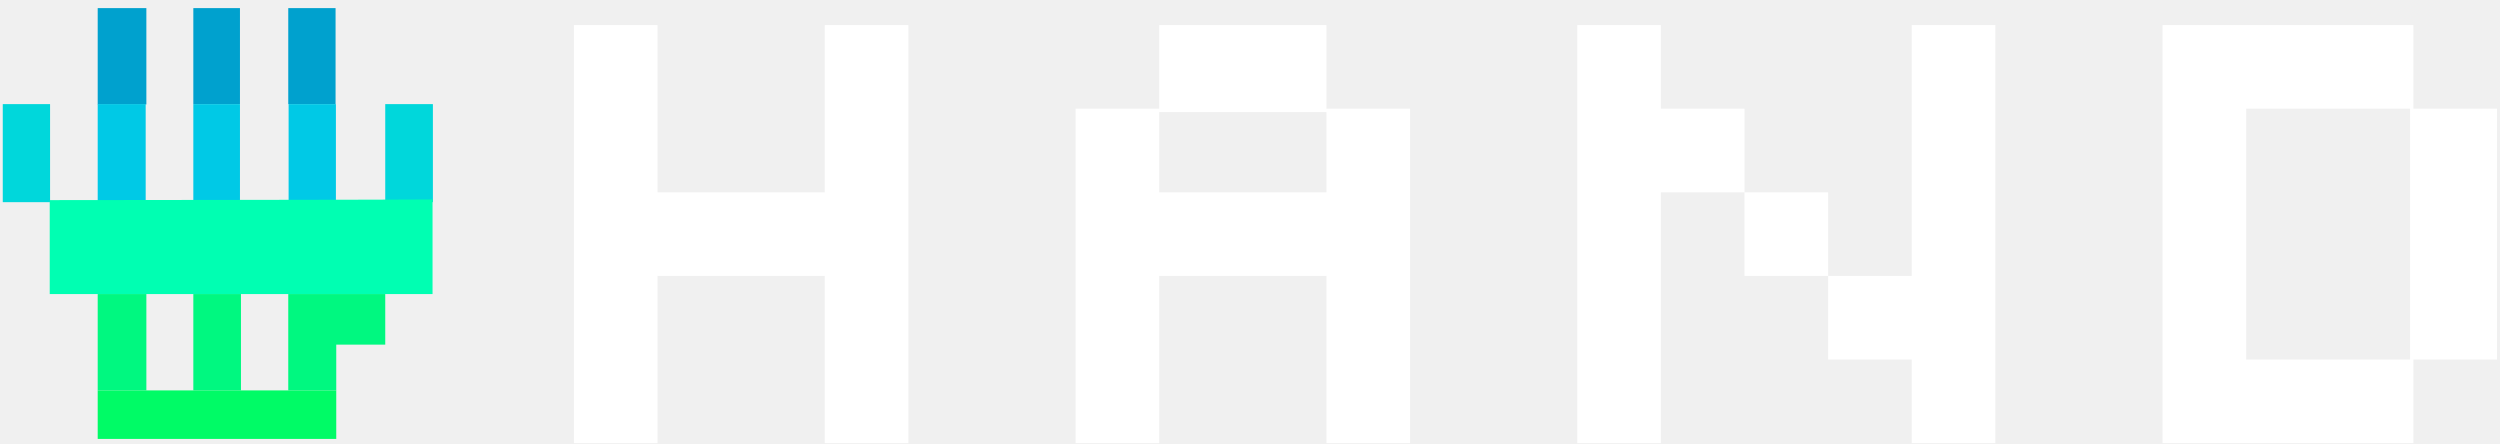
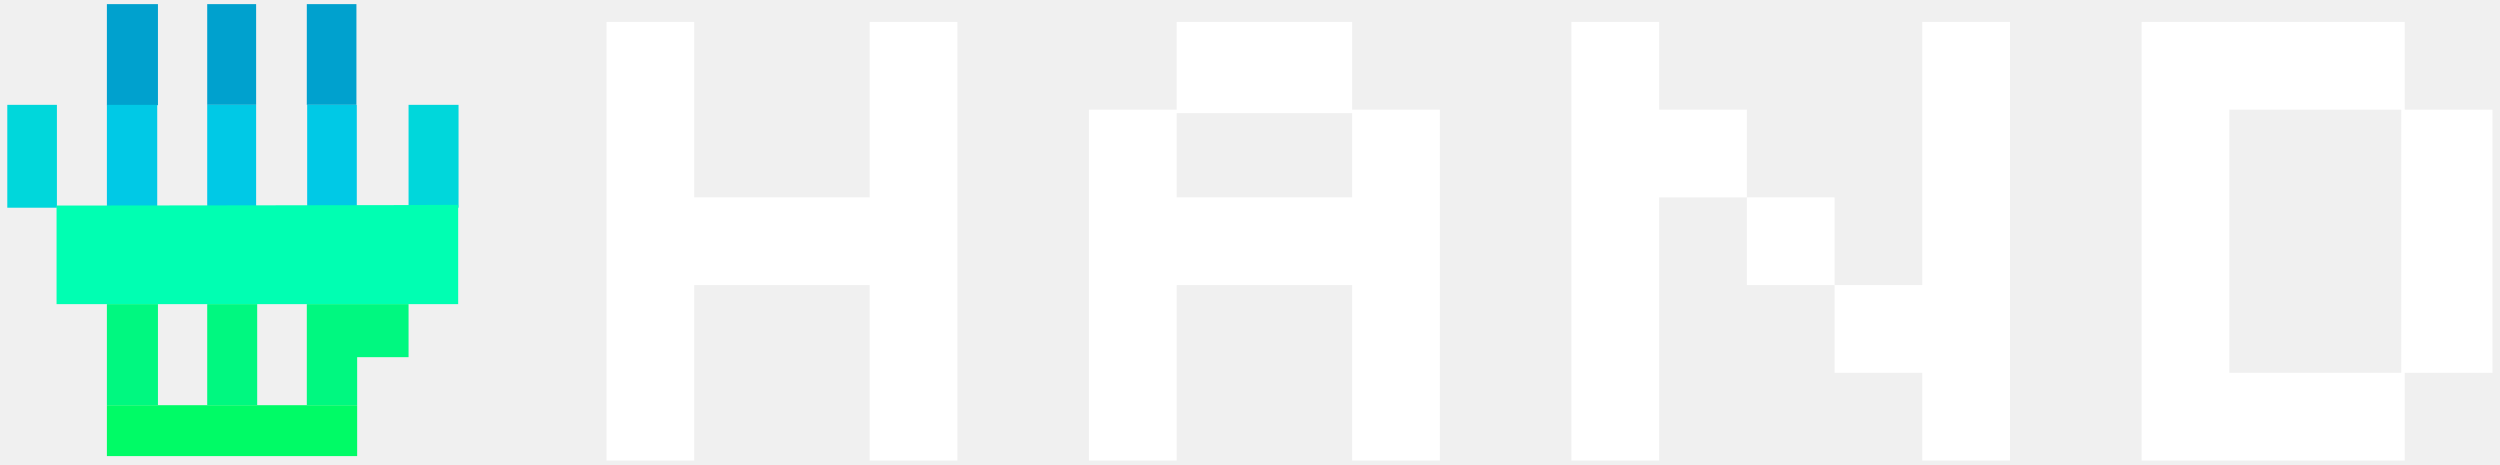
- <svg xmlns="http://www.w3.org/2000/svg" xmlns:xlink="http://www.w3.org/1999/xlink" width="299px" height="53px" viewBox="0 0 299 53" version="1.1">
+ <svg xmlns="http://www.w3.org/2000/svg" xmlns:xlink="http://www.w3.org/1999/xlink" width="285px" height="53px" viewBox="0 0 285 53" version="1.1">
  <defs>
-     <path d="M41.977,35.67 L36.32,35.67 L36.32,47.192 L30.622,47.192 L30.622,35.67 L25.006,35.67 L25.006,47.192 L19.186,47.192 L19.186,35.67 L13.447,35.67 L13.446,24.678 L7.831,24.679 L7.831,12.952 L13.488,12.952 L13.486,24.433 C13.802,24.433 15.961,24.431 19.185,24.428 L19.186,12.993 L19.186,1.47 L25.006,1.47 L25.006,12.993 L24.923,12.992 L24.923,24.422 C26.718,24.42 28.639,24.418 30.622,24.415 L30.622,12.952 L30.622,1.47 L36.198,1.47 L36.198,12.952 L36.198,24.408 C38.156,24.405 40.115,24.403 42.018,24.4 L42.017,12.952 L41.977,12.952 L41.977,1.47 L47.634,1.47 L47.634,12.952 L47.674,12.952 L47.675,24.391 C49.867,24.387 51.873,24.382 53.577,24.378 L53.576,12.952 L59.273,12.952 L59.273,24.679 L59.232,24.678 L59.233,35.67 L53.576,35.67 L53.576,41.717 L47.715,41.717 L47.715,47.192 L47.715,52.994 L19.186,52.994 L19.186,47.192 L41.977,47.192 Z M76.142,53.5 L76.142,3.5 L86.142,3.5 L86.142,23.5 L106.142,23.5 L106.142,3.5 L116.142,3.5 L116.142,53.5 L106.142,53.5 L106.142,33.5 L86.142,33.5 L86.142,53.5 L76.142,53.5 Z M136.142,53.5 L136.142,13.5 L146.142,13.5 L146.142,3.5 L166.142,3.5 L166.142,13.5 L176.142,13.5 L176.142,53.5 L166.142,53.5 L166.142,33.5 L146.142,33.5 L146.142,53.5 L136.142,53.5 Z M146.142,23.5 L166.142,23.5 L166.142,13.9 L146.142,13.9 L146.142,23.5 Z M196.142,53.5 L196.142,3.5 L206.142,3.5 L206.142,13.5 L216.142,13.5 L216.142,23.5 L226.142,23.5 L226.142,33.5 L236.142,33.5 L236.142,3.5 L246.142,3.5 L246.142,53.5 L236.142,53.5 L236.142,43.5 L226.142,43.5 L226.142,33.5 L216.142,33.5 L216.142,23.5 L206.142,23.5 L206.142,53.5 L196.142,53.5 Z M266.142,53.5 L266.142,3.5 L296.142,3.5 L296.142,13.5 L306.142,13.5 L306.142,43.5 L296.142,43.5 L296.142,53.5 L266.142,53.5 Z M276.142,43.5 L295.742,43.5 L295.742,13.5 L276.142,13.5 L276.142,43.5 Z" id="path-1" />
+     <path d="M76.142,53.5 L76.142,3.5 L86.142,3.5 L86.142,23.5 L106.142,23.5 L106.142,3.5 L116.142,3.5 L116.142,53.5 L106.142,53.5 L106.142,33.5 L86.142,33.5 L86.142,53.5 L76.142,53.5 Z M131.142,53.5 L131.142,13.5 L141.142,13.5 L141.142,3.5 L161.142,3.5 L161.142,13.5 L171.142,13.5 L171.142,53.5 L161.142,53.5 L161.142,33.5 L141.142,33.5 L141.142,53.5 L131.142,53.5 Z M141.142,23.5 L161.142,23.5 L161.142,13.9 L141.142,13.9 L141.142,23.5 Z M186.142,53.5 L186.142,3.5 L196.142,3.5 L196.142,13.5 L206.142,13.5 L206.142,23.5 L216.142,23.5 L216.142,33.5 L226.142,33.5 L226.142,3.5 L236.142,3.5 L236.142,53.5 L226.142,53.5 L226.142,43.5 L216.142,43.5 L216.142,33.5 L206.142,33.5 L206.142,23.5 L196.142,23.5 L196.142,53.5 L186.142,53.5 Z M251.142,53.5 L251.142,3.5 L281.142,3.5 L281.142,13.5 L291.142,13.5 L291.142,43.5 L281.142,43.5 L281.142,53.5 L251.142,53.5 Z M261.142,43.5 L280.742,43.5 L280.742,13.5 L261.142,13.5 L261.142,43.5 Z M41.977,35.67 L36.32,35.67 L36.32,47.192 L30.622,47.192 L30.622,35.67 L25.006,35.67 L25.006,47.192 L19.186,47.192 L19.186,35.67 L13.447,35.67 L13.446,24.678 L7.831,24.679 L7.831,12.952 L13.488,12.952 L13.486,24.433 C13.802,24.433 15.961,24.431 19.185,24.428 L19.186,12.993 L19.186,1.47 L25.006,1.47 L25.006,12.993 L24.923,12.992 L24.923,24.422 C26.718,24.42 28.639,24.418 30.622,24.415 L30.622,12.952 L30.622,1.47 L36.198,1.47 L36.198,12.952 L36.198,24.408 C38.156,24.405 40.115,24.403 42.018,24.4 L42.017,12.952 L41.977,12.952 L41.977,1.47 L47.634,1.47 L47.634,12.952 L47.674,12.952 L47.675,24.391 C49.867,24.387 51.873,24.382 53.577,24.378 L53.576,12.952 L59.273,12.952 L59.273,24.679 L59.232,24.678 L59.233,35.67 L53.576,35.67 L53.576,41.717 L47.715,41.717 L47.715,47.192 L47.715,52.994 L19.186,52.994 L19.186,47.192 L41.977,47.192 Z" id="path-1" />
  </defs>
-   <g id="Stack" stroke="none" fill="none" transform="translate(-7.5, -0.5)" xlink:href="#path-1" fill-rule="evenodd" stroke-width="1">
+   <g id="Stack" stroke="none" fill="none" transform="translate(-7, -1)" xlink:href="#path-1" fill-rule="evenodd" stroke-width="1">
+     <g id="Hand" transform="translate(66.142, -28.5)" fill="#FFFFFF">
+       <polygon id="Path" fill-rule="nonzero" points="10 82 10 32 20 32 20 52 40 52 40 32 50 32 50 82 40 82 40 62 20 62 20 82" />
+       <path d="M65,82 L65,42 L75,42 L75,32 L95,32 L95,42 L105,42 L105,82 L95,82 L95,62 L75,62 L75,82 L65,82 Z M75,52 L95,52 L95,42.4 L75,42.4 L75,52 Z" id="Shape" fill-rule="nonzero" />
+       <polygon id="Path" fill-rule="nonzero" points="120 82 120 32 130 32 130 42 140 42 140 52 150 52 150 62 160 62 160 32 170 32 170 82 160 82 160 72 150 72 150 62 140 62 140 52 130 52 130 82" />
+       <path d="M185,82 L185,32 L215,32 L215,42 L225,42 L225,72 L215,72 L215,82 L185,82 Z M195,72 L214.6,72 L214.6,42 L195,42 L195,72 Z" id="Shape" fill-rule="nonzero" />
+     </g>
    <g id="vectorized_019eb466-91ee-7acc-a133-9e6b5aab9294-copy-2" transform="translate(0, -0.5)">
      <g id="Group" transform="translate(2.1333, 1.9705)">
        <polygon id="Path" fill="#00A1CE" points="17.052 0 22.872 0 22.872 11.522 17.052 11.522" />
        <rect id="Rectangle" fill="#00A1CE" x="28.489" y="0" width="5.576" height="11.482" />
        <rect id="Rectangle" fill="#00A1CE" x="39.843" y="0" width="5.657" height="11.482" />
        <rect id="Rectangle" fill="#00D7DB" x="5.698" y="11.482" width="5.657" height="11.727" />
        <rect id="Rectangle" fill="#00C9E6" x="17.052" y="11.482" width="5.738" height="11.727" />
        <rect id="Rectangle" fill="#00C9E6" x="28.489" y="11.482" width="5.576" height="11.727" />
        <rect id="Rectangle" fill="#00C9E6" x="39.884" y="11.482" width="5.657" height="11.727" />
        <rect id="Rectangle" fill="#00D7DB" x="51.442" y="11.482" width="5.698" height="11.727" />
        <path d="M11.314,22.963 L11.314,34.199 L57.099,34.199 L57.099,22.881 C57.099,22.922 11.151,22.963 11.314,22.963 Z" id="Path" fill="#00FFB2" />
        <polygon id="Path" fill="#00F880" points="17.052 34.199 22.872 34.199 22.872 45.722 17.052 45.722" />
        <polygon id="Path" fill="#00F880" points="28.489 34.199 34.186 34.199 34.186 45.722 28.489 45.722" />
        <polygon id="Path" fill="#00F880" points="39.843 34.199 51.442 34.199 51.442 40.247 45.582 40.247 45.582 45.722 39.843 45.722" />
        <polygon id="Path" fill="#00FB66" points="17.052 45.722 45.582 45.722 45.582 51.524 17.052 51.524" />
      </g>
    </g>
-     <g id="Hand" transform="translate(66.142, -28.5)" fill="#FFFFFF">
-       <polygon id="Path" fill-rule="nonzero" points="10 82 10 32 20 32 20 52 40 52 40 32 50 32 50 82 40 82 40 62 20 62 20 82" />
-       <path d="M70,82 L70,42 L80,42 L80,32 L100,32 L100,42 L110,42 L110,82 L100,82 L100,62 L80,62 L80,82 L70,82 Z M80,52 L100,52 L100,42.4 L80,42.4 L80,52 Z" id="Shape" fill-rule="nonzero" />
-       <polygon id="Path" fill-rule="nonzero" points="130 82 130 32 140 32 140 42 150 42 150 52 160 52 160 62 170 62 170 32 180 32 180 82 170 82 170 72 160 72 160 62 150 62 150 52 140 52 140 82" />
-       <path d="M200,82 L200,32 L230,32 L230,42 L240,42 L240,72 L230,72 L230,82 L200,82 Z M210,72 L229.6,72 L229.6,42 L210,42 L210,72 Z" id="Shape" fill-rule="nonzero" />
-     </g>
  </g>
</svg>
